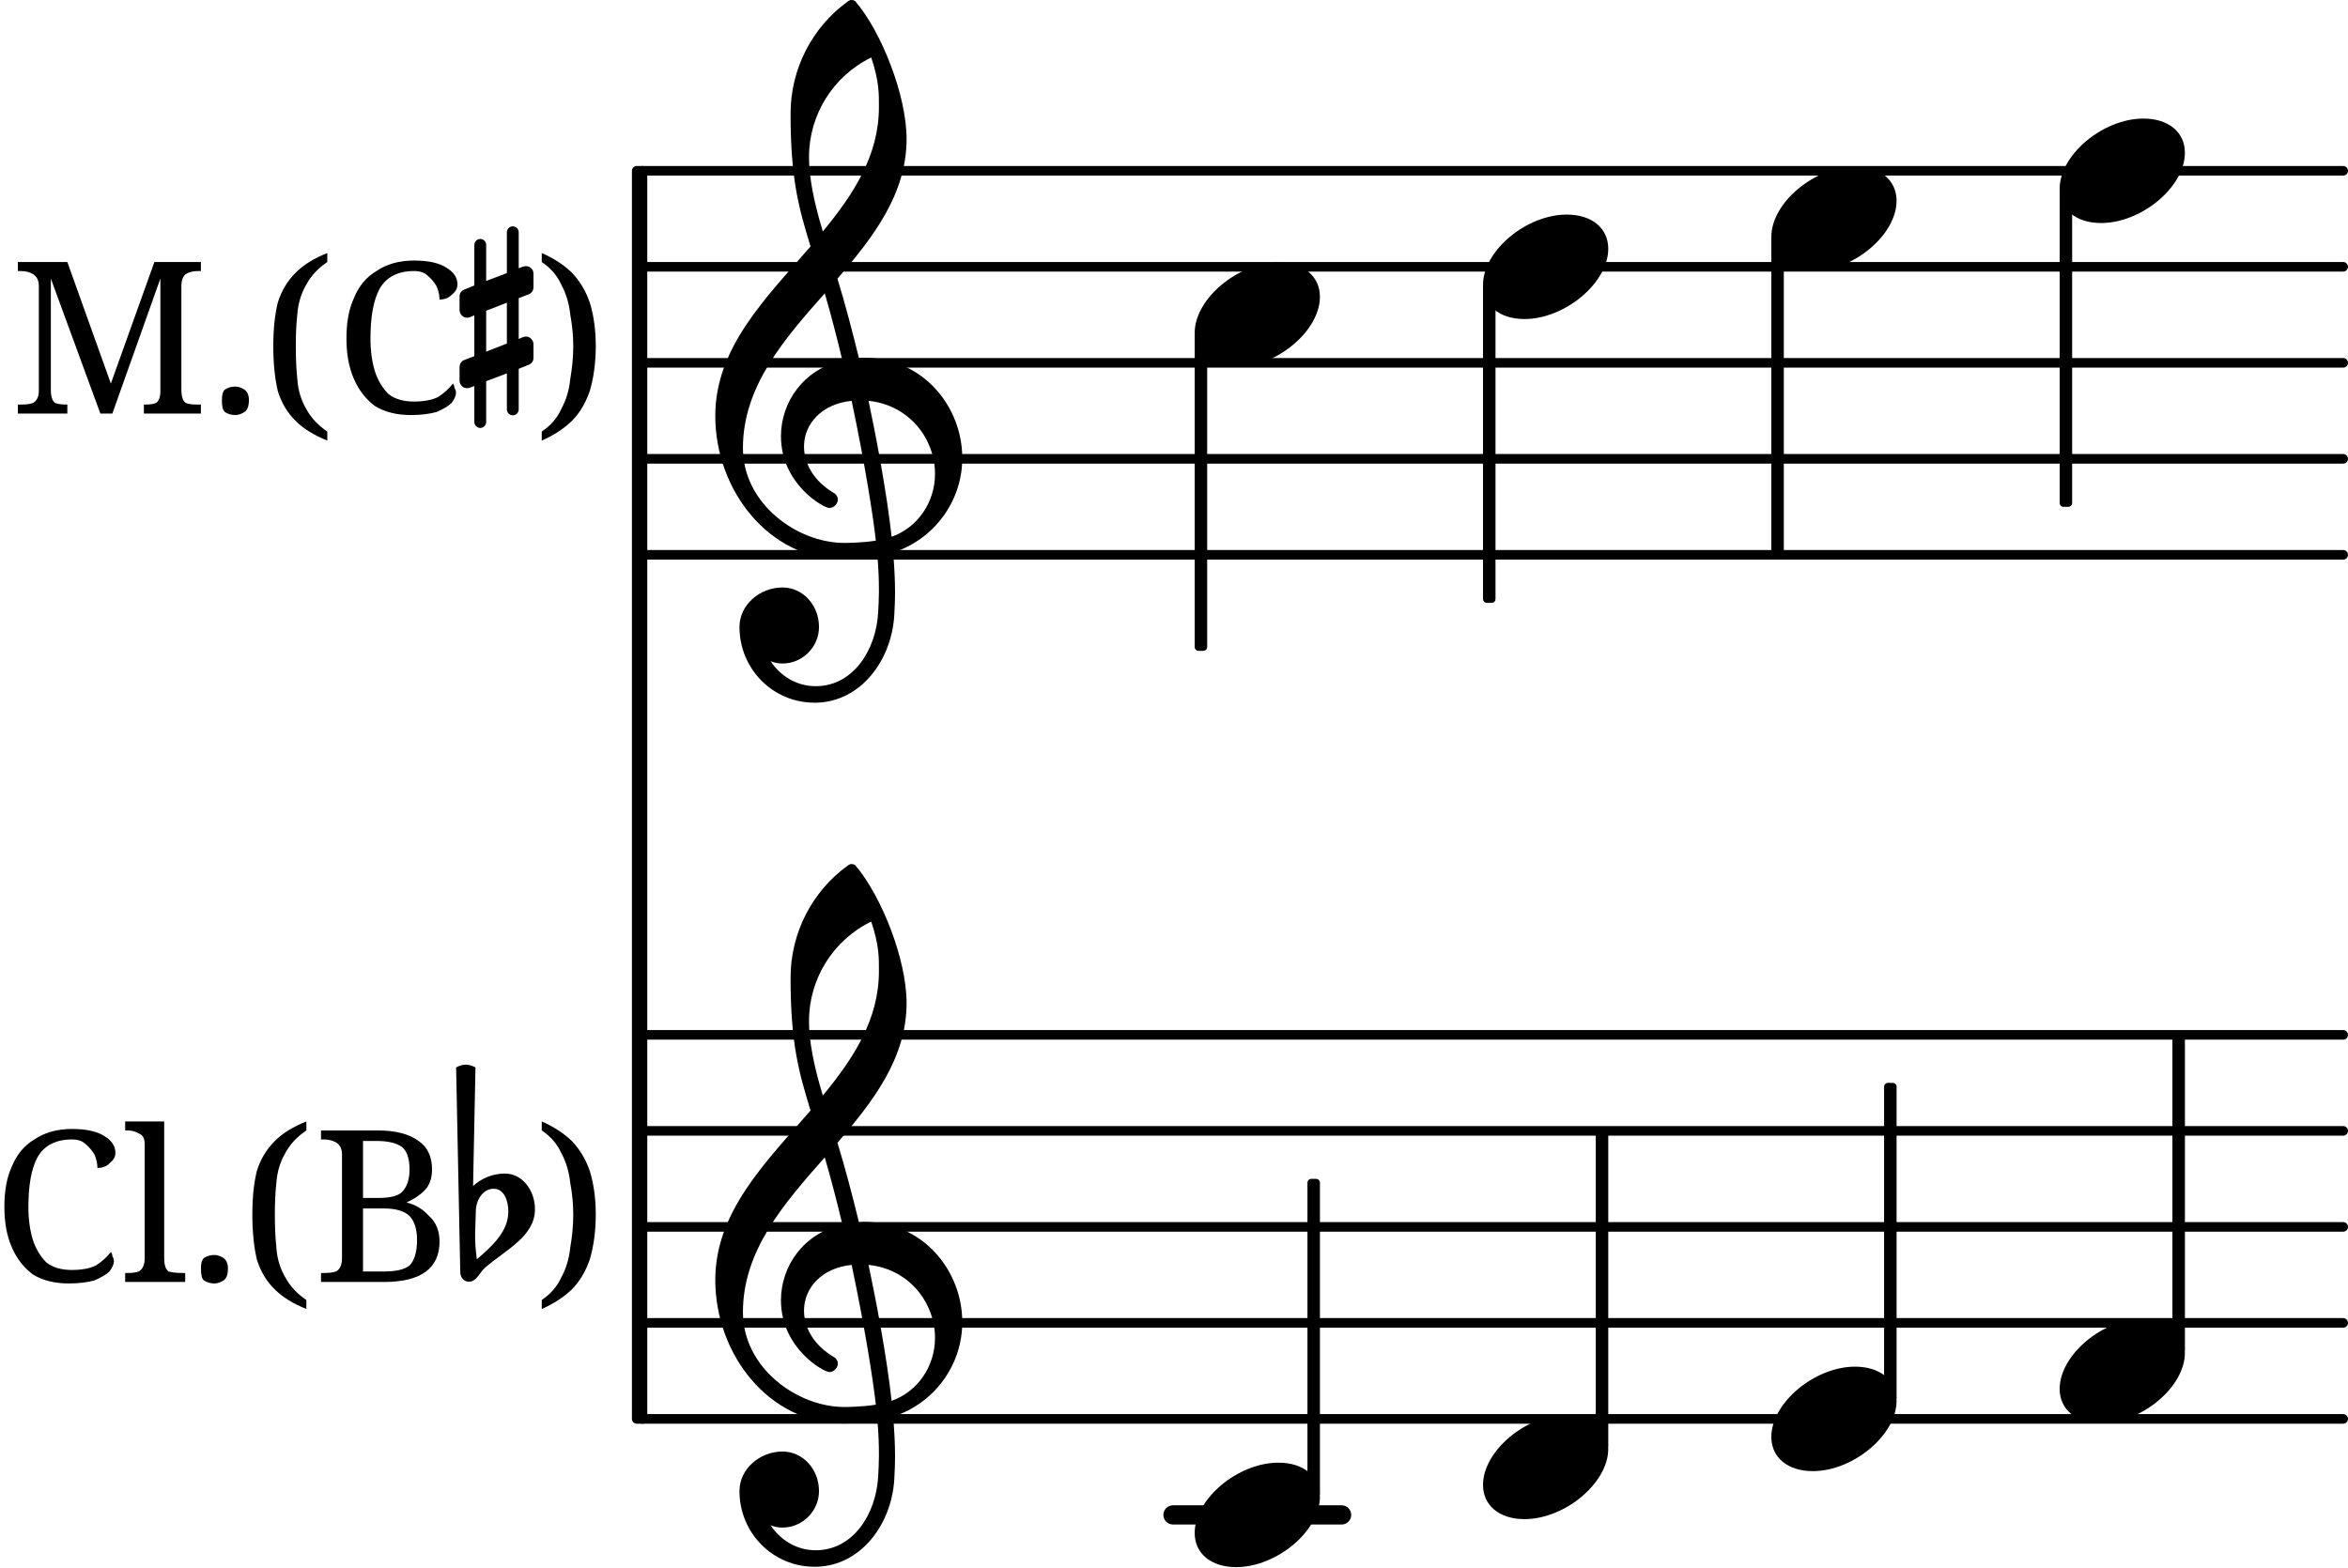
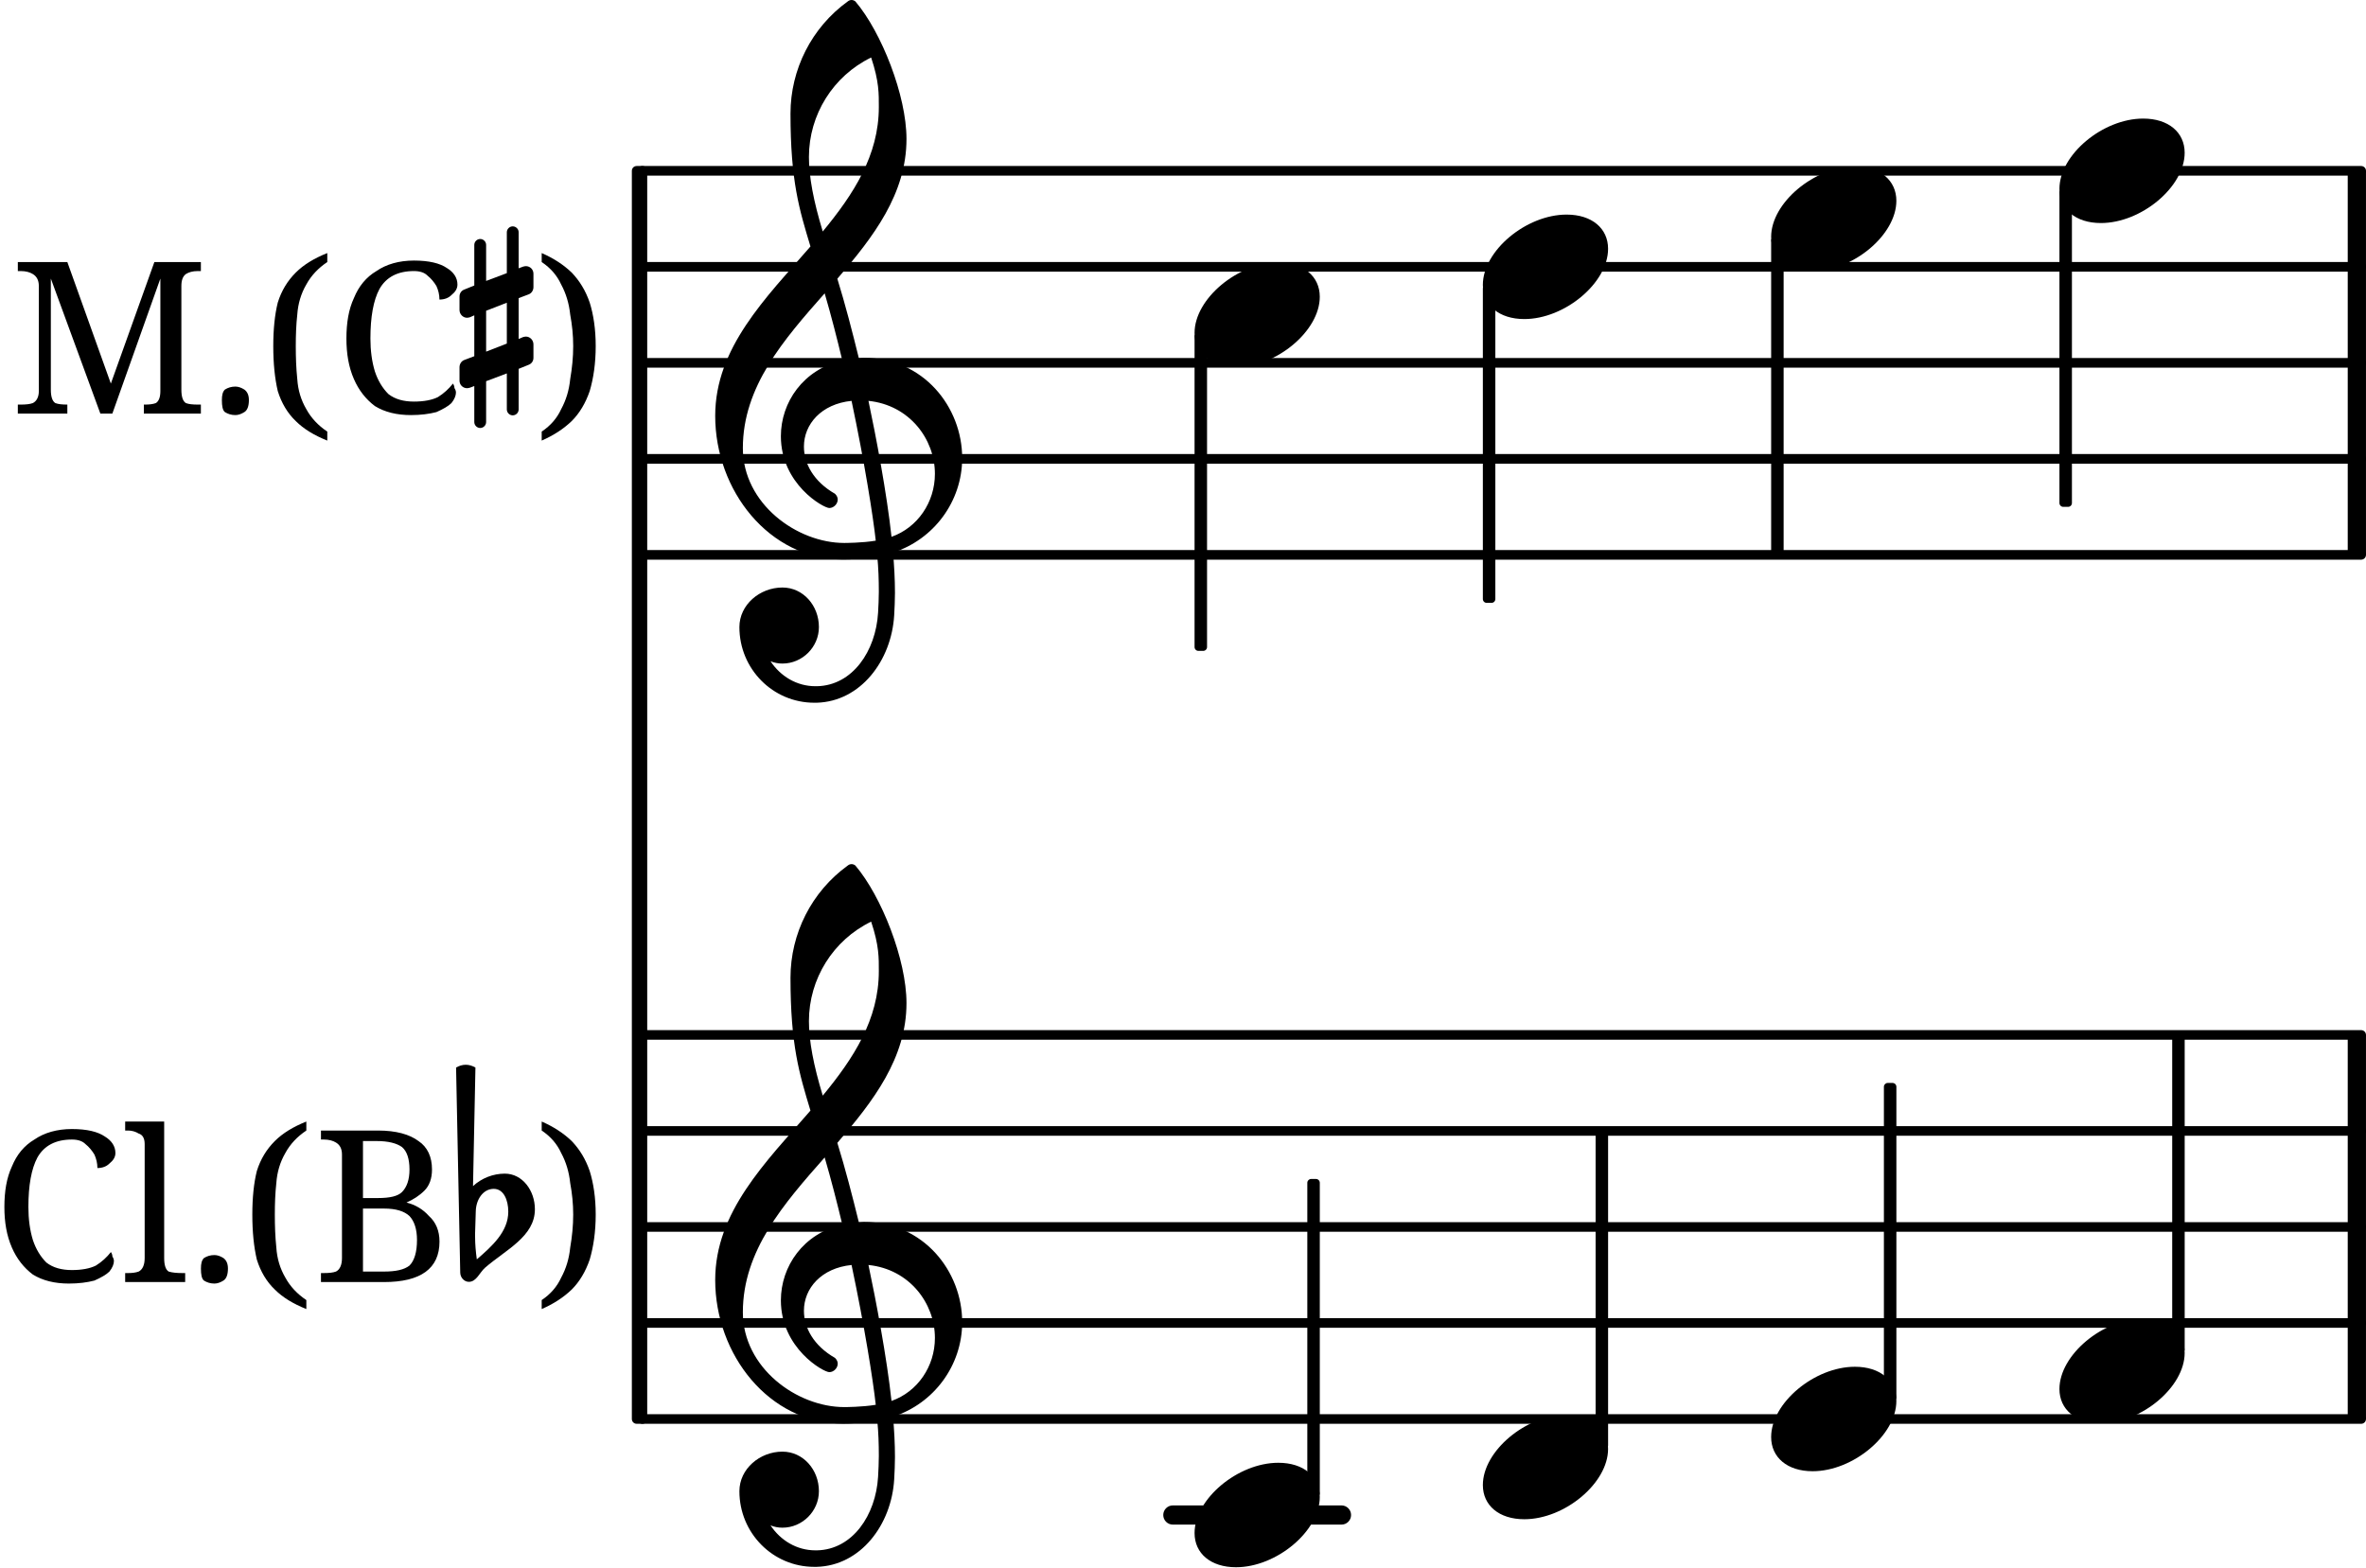
- <svg xmlns="http://www.w3.org/2000/svg" version="1.2" width="42.964mm" height="28.684mm" viewBox="0 0 24.449 16.323" id="svg156">
-   <defs id="defs160" />
+ <svg xmlns="http://www.w3.org/2000/svg" version="1.2" width="43.298mm" height="28.684mm" viewBox="0 0 24.639 16.323" id="svg164">
+   <defs id="defs168" />
  <style type="text/css" id="style2">
tspan { white-space: pre; }
</style>
  <g transform="translate(6.639908,5.779)" id="g6">
-     <line stroke-linejoin="round" stroke-linecap="round" stroke-width="0.1" stroke="currentColor" x1="0.05" y1="0" x2="17.759" y2="0" id="line4" />
+     <line stroke-linejoin="round" stroke-linecap="round" stroke-width="0.1" stroke="currentColor" x1="0.05" y1="0" x2="17.949" y2="0" id="line4" />
  </g>
  <g transform="translate(6.639908,4.779)" id="g10">
-     <line stroke-linejoin="round" stroke-linecap="round" stroke-width="0.1" stroke="currentColor" x1="0.05" y1="0" x2="17.759" y2="0" id="line8" />
+     <line stroke-linejoin="round" stroke-linecap="round" stroke-width="0.1" stroke="currentColor" x1="0.05" y1="0" x2="17.949" y2="0" id="line8" />
  </g>
  <g transform="translate(6.639908,3.779)" id="g14">
-     <line stroke-linejoin="round" stroke-linecap="round" stroke-width="0.1" stroke="currentColor" x1="0.05" y1="0" x2="17.759" y2="0" id="line12" />
+     <line stroke-linejoin="round" stroke-linecap="round" stroke-width="0.1" stroke="currentColor" x1="0.05" y1="0" x2="17.949" y2="0" id="line12" />
  </g>
  <g transform="translate(6.639908,2.779)" id="g18">
-     <line stroke-linejoin="round" stroke-linecap="round" stroke-width="0.1" stroke="currentColor" x1="0.05" y1="0" x2="17.759" y2="0" id="line16" />
+     <line stroke-linejoin="round" stroke-linecap="round" stroke-width="0.1" stroke="currentColor" x1="0.05" y1="0" x2="17.949" y2="0" id="line16" />
  </g>
  <g transform="translate(6.639908,1.779)" id="g22">
-     <line stroke-linejoin="round" stroke-linecap="round" stroke-width="0.1" stroke="currentColor" x1="0.05" y1="0" x2="17.759" y2="0" id="line20" />
+     <line stroke-linejoin="round" stroke-linecap="round" stroke-width="0.1" stroke="currentColor" x1="0.05" y1="0" x2="17.949" y2="0" id="line20" />
  </g>
-   <g transform="translate(6.639908,14.779)" id="g26">
-     <line stroke-linejoin="round" stroke-linecap="round" stroke-width="0.1" stroke="currentColor" x1="0.05" y1="0" x2="17.759" y2="0" id="line24" />
+   <g transform="translate(24.44891,12.779)" id="g26">
+     <rect x="0" y="-2" width="0.19" height="4" ry="0" fill="currentColor" id="rect24" />
  </g>
-   <g transform="translate(6.639908,13.779)" id="g30">
-     <line stroke-linejoin="round" stroke-linecap="round" stroke-width="0.1" stroke="currentColor" x1="0.05" y1="0" x2="17.759" y2="0" id="line28" />
+   <g transform="translate(24.44891,3.779)" id="g30">
+     <rect x="0" y="-2" width="0.19" height="4" ry="0" fill="currentColor" id="rect28" />
  </g>
-   <g transform="translate(6.639908,12.779)" id="g34">
-     <line stroke-linejoin="round" stroke-linecap="round" stroke-width="0.1" stroke="currentColor" x1="0.05" y1="0" x2="17.759" y2="0" id="line32" />
+   <g transform="translate(6.639908,15.779)" id="g34">
+     <rect x="5.474" y="-0.1" width="1.956" height="0.2" ry="0.1" fill="currentColor" id="rect32" />
  </g>
-   <g transform="translate(6.639908,11.779)" id="g38">
-     <line stroke-linejoin="round" stroke-linecap="round" stroke-width="0.1" stroke="currentColor" x1="0.05" y1="0" x2="17.759" y2="0" id="line36" />
+   <g transform="translate(6.639908,14.779)" id="g38">
+     <line stroke-linejoin="round" stroke-linecap="round" stroke-width="0.1" stroke="currentColor" x1="0.05" y1="0" x2="17.949" y2="0" id="line36" />
  </g>
-   <g transform="translate(6.639908,10.779)" id="g42">
-     <line stroke-linejoin="round" stroke-linecap="round" stroke-width="0.1" stroke="currentColor" x1="0.05" y1="0" x2="17.759" y2="0" id="line40" />
+   <g transform="translate(6.639908,13.779)" id="g42">
+     <line stroke-linejoin="round" stroke-linecap="round" stroke-width="0.1" stroke="currentColor" x1="0.05" y1="0" x2="17.949" y2="0" id="line40" />
  </g>
-   <g transform="translate(6.639908,15.779)" id="g46">
-     <rect x="5.474" y="-0.1" width="1.956" height="0.2" ry="0.1" fill="currentColor" id="rect44" />
+   <g transform="translate(6.639908,12.779)" id="g46">
+     <line stroke-linejoin="round" stroke-linecap="round" stroke-width="0.1" stroke="currentColor" x1="0.05" y1="0" x2="17.949" y2="0" id="line44" />
  </g>
-   <g transform="translate(0.1074078,4.3075)" id="g52">
-     <text font-family="serif" font-size="2.2px" text-anchor="start" fill="currentColor" id="text50">
-       <tspan id="tspan48">M.(C</tspan>
+   <g transform="translate(6.639908,11.779)" id="g50">
+     <line stroke-linejoin="round" stroke-linecap="round" stroke-width="0.1" stroke="currentColor" x1="0.05" y1="0" x2="17.949" y2="0" id="line48" />
+   </g>
+   <g transform="translate(6.639908,10.779)" id="g54">
+     <line stroke-linejoin="round" stroke-linecap="round" stroke-width="0.1" stroke="currentColor" x1="0.05" y1="0" x2="17.949" y2="0" id="line52" />
+   </g>
+   <g transform="translate(-0.07949219,13.3528)" id="g60">
+     <text font-family="serif" font-size="2.2px" text-anchor="start" fill="currentColor" id="text58">
+       <tspan id="tspan56">Cl.(B</tspan>
    </text>
  </g>
-   <g transform="translate(4.785108,3.4075)" id="g56">
-     <path transform="scale(0.0028,-0.0028)" d="m 0,114 c 0,12 7,22 18,26 l 37,15 v 151 c 0,12 10,22 22,22 12,0 22,-10 22,-22 V 172 l 77,29 v 152 c 0,12 10,22 22,22 12,0 22,-10 22,-22 V 219 l 16,6 c 3,1 8,2 11,2 15,0 28,-12 28,-28 v -50 c 0,-12 -7,-23 -18,-27 L 220,108 V -44 l 16,7 c 3,1 8,2 11,2 15,0 28,-13 28,-29 v -50 c 0,-12 -7,-22 -18,-26 l -37,-15 v -151 c 0,-12 -10,-22 -22,-22 -12,0 -22,10 -22,22 v 134 l -77,-29 v -152 c 0,-12 -10,-22 -22,-22 -12,0 -22,10 -22,22 v 134 l -16,-6 c -3,-1 -8,-2 -11,-2 -15,0 -28,12 -28,28 v 50 c 0,12 7,23 18,27 l 37,14 V 44 L 39,37 C 36,36 31,35 28,35 13,35 0,48 0,64 Z M 176,91 99,61 V -91 l 77,30 z" fill="currentColor" id="path54" />
+   <g transform="translate(4.850208,12.7528)" id="g64">
+     <path transform="scale(0.0036,-0.0036)" d="m 29,39 -2,-64 v -11 c 0,-22 2,-43 5,-65 44,38 91,80 91,138 0,33 -13,66 -42,66 C 50,103 30,72 29,39 Z m -57,415 c 9,5 18,8 28,8 10,0 19,-3 28,-8 L 21,111 c 25,23 58,36 92,36 51,0 87,-49 87,-103 0,-79 -84,-117 -144,-169 -16,-14 -25,-41 -47,-41 -14,0 -25,13 -25,27 z" fill="currentColor" id="path62" />
  </g>
-   <g transform="translate(5.562908,4.3075)" id="g62">
-     <text font-family="serif" font-size="2.2px" text-anchor="start" fill="currentColor" id="text60">
-       <tspan id="tspan58">)</tspan>
+   <g transform="translate(5.562908,13.3528)" id="g70">
+     <text font-family="serif" font-size="2.2px" text-anchor="start" fill="currentColor" id="text68">
+       <tspan id="tspan66">)</tspan>
    </text>
  </g>
-   <g transform="translate(-0.07949219,13.3528)" id="g68">
-     <text font-family="serif" font-size="2.2px" text-anchor="start" fill="currentColor" id="text66">
-       <tspan id="tspan64">Cl.(B</tspan>
+   <g transform="translate(6.579908,8.279)" id="g74">
+     <rect x="0" y="-6.55" width="0.16" height="13.1" ry="0.05" fill="currentColor" id="rect72" />
+   </g>
+   <g transform="translate(12.43991,3.279)" id="g78">
+     <path transform="scale(0.004,-0.004)" d="m 218,136 c 66,0 108,-36 108,-89 0,-89 -113,-183 -218,-183 -66,0 -108,36 -108,89 0,89 113,183 218,183 z" fill="currentColor" id="path76" />
+   </g>
+   <g transform="translate(7.439908,4.779)" id="g82">
+     <path transform="scale(0.004,-0.004)" d="m 266,-635 h -6 c -108,0 -195,88 -195,197 0,58 53,103 112,103 54,0 95,-47 95,-103 0,-52 -43,-95 -95,-95 -11,0 -21,2 -31,6 26,-39 68,-65 117,-65 h 4 z m 195,432 c 68,24 113,90 113,164 0,90 -66,179 -173,190 19,-89 48,-242 60,-354 z M 74,28 c 0,-145 141,-247 264,-247 1,0 47,0 82,6 -7,64 -29,203 -63,364 -79,-8 -124,-61 -124,-119 0,-44 25,-91 81,-123 5,-5 7,-10 7,-15 0,-11 -10,-22 -22,-22 -15,0 -126,62 -126,187 0,88 58,174 160,197 -14,58 -29,117 -46,175 C 180,310 74,188 74,28 Z m 176,525 c -29,96 -52,170 -52,346 0,115 55,224 149,292 6,5 14,5 20,0 68,-80 133,-245 133,-358 0,-143 -86,-255 -180,-364 21,-68 39,-138 56,-207 2,0 7,1 13,1 155,0 256,-128 256,-261 0,-113 -74,-212 -180,-246 3,-35 5,-70 5,-105 0,-19 -1,-39 -2,-58 -7,-119 -88,-225 -202,-228 l 1,43 c 93,2 153,92 159,191 1,18 2,37 2,55 0,31 -1,61 -4,92 -5,-1 -44,-8 -89,-8 C 142,-262 2,-82 2,112 2,289 133,418 250,553 Z m 178,363 c 0,34 1,66 -20,129 -99,-48 -162,-149 -162,-259 0,-52 12,-115 36,-194 80,97 146,198 146,324 z" fill="currentColor" id="path80" />
+   </g>
+   <g transform="translate(12.43991,15.779)" id="g86">
+     <path transform="scale(0.004,-0.004)" d="m 218,136 c 66,0 108,-36 108,-89 0,-89 -113,-183 -218,-183 -66,0 -108,36 -108,89 0,89 113,183 218,183 z" fill="currentColor" id="path84" />
+   </g>
+   <g transform="translate(7.439908,13.779)" id="g90">
+     <path transform="scale(0.004,-0.004)" d="m 266,-635 h -6 c -108,0 -195,88 -195,197 0,58 53,103 112,103 54,0 95,-47 95,-103 0,-52 -43,-95 -95,-95 -11,0 -21,2 -31,6 26,-39 68,-65 117,-65 h 4 z m 195,432 c 68,24 113,90 113,164 0,90 -66,179 -173,190 19,-89 48,-242 60,-354 z M 74,28 c 0,-145 141,-247 264,-247 1,0 47,0 82,6 -7,64 -29,203 -63,364 -79,-8 -124,-61 -124,-119 0,-44 25,-91 81,-123 5,-5 7,-10 7,-15 0,-11 -10,-22 -22,-22 -15,0 -126,62 -126,187 0,88 58,174 160,197 -14,58 -29,117 -46,175 C 180,310 74,188 74,28 Z m 176,525 c -29,96 -52,170 -52,346 0,115 55,224 149,292 6,5 14,5 20,0 68,-80 133,-245 133,-358 0,-143 -86,-255 -180,-364 21,-68 39,-138 56,-207 2,0 7,1 13,1 155,0 256,-128 256,-261 0,-113 -74,-212 -180,-246 3,-35 5,-70 5,-105 0,-19 -1,-39 -2,-58 -7,-119 -88,-225 -202,-228 l 1,43 c 93,2 153,92 159,191 1,18 2,37 2,55 0,31 -1,61 -4,92 -5,-1 -44,-8 -89,-8 C 142,-262 2,-82 2,112 2,289 133,418 250,553 Z m 178,363 c 0,34 1,66 -20,129 -99,-48 -162,-149 -162,-259 0,-52 12,-115 36,-194 80,97 146,198 146,324 z" fill="currentColor" id="path88" />
+   </g>
+   <g transform="translate(12.50491,3.779)" id="g94">
+     <rect x="-0.065" y="-0.314" width="0.13" height="3.314" ry="0.04" fill="currentColor" id="rect92" />
+   </g>
+   <g transform="translate(13.67911,12.779)" id="g98">
+     <rect x="-0.065" y="-0.5" width="0.13" height="3.314" ry="0.04" fill="currentColor" id="rect96" />
+   </g>
+   <g transform="translate(15.44221,2.779)" id="g102">
+     <path transform="scale(0.004,-0.004)" d="m 218,136 c 66,0 108,-36 108,-89 0,-89 -113,-183 -218,-183 -66,0 -108,36 -108,89 0,89 113,183 218,183 z" fill="currentColor" id="path100" />
+   </g>
+   <g transform="translate(15.44221,15.279)" id="g106">
+     <path transform="scale(0.004,-0.004)" d="m 218,136 c 66,0 108,-36 108,-89 0,-89 -113,-183 -218,-183 -66,0 -108,36 -108,89 0,89 113,183 218,183 z" fill="currentColor" id="path104" />
+   </g>
+   <g transform="translate(15.50721,3.779)" id="g110">
+     <rect x="-0.065" y="-0.814" width="0.13" height="3.314" ry="0.04" fill="currentColor" id="rect108" />
+   </g>
+   <g transform="translate(16.68141,12.779)" id="g114">
+     <rect x="-0.065" y="-1" width="0.13" height="3.314" ry="0.04" fill="currentColor" id="rect112" />
+   </g>
+   <g transform="translate(18.44441,2.279)" id="g118">
+     <path transform="scale(0.004,-0.004)" d="m 218,136 c 66,0 108,-36 108,-89 0,-89 -113,-183 -218,-183 -66,0 -108,36 -108,89 0,89 113,183 218,183 z" fill="currentColor" id="path116" />
+   </g>
+   <g transform="translate(18.44441,14.779)" id="g122">
+     <path transform="scale(0.004,-0.004)" d="m 218,136 c 66,0 108,-36 108,-89 0,-89 -113,-183 -218,-183 -66,0 -108,36 -108,89 0,89 113,183 218,183 z" fill="currentColor" id="path120" />
+   </g>
+   <g transform="translate(18.50941,3.779)" id="g126">
+     <rect x="-0.065" y="-1.314" width="0.13" height="3.314" ry="0.04" fill="currentColor" id="rect124" />
+   </g>
+   <g transform="translate(19.68361,12.779)" id="g130">
+     <rect x="-0.065" y="-1.5" width="0.13" height="3.314" ry="0.04" fill="currentColor" id="rect128" />
+   </g>
+   <g transform="translate(21.44671,1.779)" id="g134">
+     <path transform="scale(0.004,-0.004)" d="m 218,136 c 66,0 108,-36 108,-89 0,-89 -113,-183 -218,-183 -66,0 -108,36 -108,89 0,89 113,183 218,183 z" fill="currentColor" id="path132" />
+   </g>
+   <g transform="translate(21.44671,14.279)" id="g138">
+     <path transform="scale(0.004,-0.004)" d="m 218,136 c 66,0 108,-36 108,-89 0,-89 -113,-183 -218,-183 -66,0 -108,36 -108,89 0,89 113,183 218,183 z" fill="currentColor" id="path136" />
+   </g>
+   <g transform="translate(21.51171,3.779)" id="g142">
+     <rect x="-0.065" y="-1.814" width="0.13" height="3.314" ry="0.04" fill="currentColor" id="rect140" />
+   </g>
+   <g transform="translate(22.68591,12.779)" id="g146">
+     <rect x="-0.065" y="-2" width="0.13" height="3.314" ry="0.04" fill="currentColor" id="rect144" />
+   </g>
+   <g transform="translate(0.1074078,4.3075)" id="g152">
+     <text font-family="serif" font-size="2.2px" text-anchor="start" fill="currentColor" id="text150">
+       <tspan id="tspan148">M.(C</tspan>
    </text>
  </g>
-   <g transform="translate(4.850208,12.7528)" id="g72">
-     <path transform="scale(0.0036,-0.0036)" d="m 29,39 -2,-64 v -11 c 0,-22 2,-43 5,-65 44,38 91,80 91,138 0,33 -13,66 -42,66 C 50,103 30,72 29,39 Z m -57,415 c 9,5 18,8 28,8 10,0 19,-3 28,-8 L 21,111 c 25,23 58,36 92,36 51,0 87,-49 87,-103 0,-79 -84,-117 -144,-169 -16,-14 -25,-41 -47,-41 -14,0 -25,13 -25,27 z" fill="currentColor" id="path70" />
+   <g transform="translate(4.785108,3.4075)" id="g156">
+     <path transform="scale(0.0028,-0.0028)" d="m 0,114 c 0,12 7,22 18,26 l 37,15 v 151 c 0,12 10,22 22,22 12,0 22,-10 22,-22 V 172 l 77,29 v 152 c 0,12 10,22 22,22 12,0 22,-10 22,-22 V 219 l 16,6 c 3,1 8,2 11,2 15,0 28,-12 28,-28 v -50 c 0,-12 -7,-23 -18,-27 L 220,108 V -44 l 16,7 c 3,1 8,2 11,2 15,0 28,-13 28,-29 v -50 c 0,-12 -7,-22 -18,-26 l -37,-15 v -151 c 0,-12 -10,-22 -22,-22 -12,0 -22,10 -22,22 v 134 l -77,-29 v -152 c 0,-12 -10,-22 -22,-22 -12,0 -22,10 -22,22 v 134 l -16,-6 c -3,-1 -8,-2 -11,-2 -15,0 -28,12 -28,28 v 50 c 0,12 7,23 18,27 l 37,14 V 44 L 39,37 C 36,36 31,35 28,35 13,35 0,48 0,64 Z M 176,91 99,61 V -91 l 77,30 z" fill="currentColor" id="path154" />
  </g>
-   <g transform="translate(5.562908,13.3528)" id="g78">
-     <text font-family="serif" font-size="2.2px" text-anchor="start" fill="currentColor" id="text76">
-       <tspan id="tspan74">)</tspan>
+   <g transform="translate(5.562908,4.3075)" id="g162">
+     <text font-family="serif" font-size="2.2px" text-anchor="start" fill="currentColor" id="text160">
+       <tspan id="tspan158">)</tspan>
    </text>
  </g>
-   <g transform="translate(6.579908,8.279)" id="g82">
-     <rect x="0" y="-6.55" width="0.16" height="13.1" ry="0.05" fill="currentColor" id="rect80" />
-   </g>
-   <g transform="translate(12.43991,3.279)" id="g86">
-     <path transform="scale(0.004,-0.004)" d="m 218,136 c 66,0 108,-36 108,-89 0,-89 -113,-183 -218,-183 -66,0 -108,36 -108,89 0,89 113,183 218,183 z" fill="currentColor" id="path84" />
-   </g>
-   <g transform="translate(7.439908,4.779)" id="g90">
-     <path transform="scale(0.004,-0.004)" d="m 266,-635 h -6 c -108,0 -195,88 -195,197 0,58 53,103 112,103 54,0 95,-47 95,-103 0,-52 -43,-95 -95,-95 -11,0 -21,2 -31,6 26,-39 68,-65 117,-65 h 4 z m 195,432 c 68,24 113,90 113,164 0,90 -66,179 -173,190 19,-89 48,-242 60,-354 z M 74,28 c 0,-145 141,-247 264,-247 1,0 47,0 82,6 -7,64 -29,203 -63,364 -79,-8 -124,-61 -124,-119 0,-44 25,-91 81,-123 5,-5 7,-10 7,-15 0,-11 -10,-22 -22,-22 -15,0 -126,62 -126,187 0,88 58,174 160,197 -14,58 -29,117 -46,175 C 180,310 74,188 74,28 Z m 176,525 c -29,96 -52,170 -52,346 0,115 55,224 149,292 6,5 14,5 20,0 68,-80 133,-245 133,-358 0,-143 -86,-255 -180,-364 21,-68 39,-138 56,-207 2,0 7,1 13,1 155,0 256,-128 256,-261 0,-113 -74,-212 -180,-246 3,-35 5,-70 5,-105 0,-19 -1,-39 -2,-58 -7,-119 -88,-225 -202,-228 l 1,43 c 93,2 153,92 159,191 1,18 2,37 2,55 0,31 -1,61 -4,92 -5,-1 -44,-8 -89,-8 C 142,-262 2,-82 2,112 2,289 133,418 250,553 Z m 178,363 c 0,34 1,66 -20,129 -99,-48 -162,-149 -162,-259 0,-52 12,-115 36,-194 80,97 146,198 146,324 z" fill="currentColor" id="path88" />
-   </g>
-   <g transform="translate(12.43991,15.779)" id="g94">
-     <path transform="scale(0.004,-0.004)" d="m 218,136 c 66,0 108,-36 108,-89 0,-89 -113,-183 -218,-183 -66,0 -108,36 -108,89 0,89 113,183 218,183 z" fill="currentColor" id="path92" />
-   </g>
-   <g transform="translate(7.439908,13.779)" id="g98">
-     <path transform="scale(0.004,-0.004)" d="m 266,-635 h -6 c -108,0 -195,88 -195,197 0,58 53,103 112,103 54,0 95,-47 95,-103 0,-52 -43,-95 -95,-95 -11,0 -21,2 -31,6 26,-39 68,-65 117,-65 h 4 z m 195,432 c 68,24 113,90 113,164 0,90 -66,179 -173,190 19,-89 48,-242 60,-354 z M 74,28 c 0,-145 141,-247 264,-247 1,0 47,0 82,6 -7,64 -29,203 -63,364 -79,-8 -124,-61 -124,-119 0,-44 25,-91 81,-123 5,-5 7,-10 7,-15 0,-11 -10,-22 -22,-22 -15,0 -126,62 -126,187 0,88 58,174 160,197 -14,58 -29,117 -46,175 C 180,310 74,188 74,28 Z m 176,525 c -29,96 -52,170 -52,346 0,115 55,224 149,292 6,5 14,5 20,0 68,-80 133,-245 133,-358 0,-143 -86,-255 -180,-364 21,-68 39,-138 56,-207 2,0 7,1 13,1 155,0 256,-128 256,-261 0,-113 -74,-212 -180,-246 3,-35 5,-70 5,-105 0,-19 -1,-39 -2,-58 -7,-119 -88,-225 -202,-228 l 1,43 c 93,2 153,92 159,191 1,18 2,37 2,55 0,31 -1,61 -4,92 -5,-1 -44,-8 -89,-8 C 142,-262 2,-82 2,112 2,289 133,418 250,553 Z m 178,363 c 0,34 1,66 -20,129 -99,-48 -162,-149 -162,-259 0,-52 12,-115 36,-194 80,97 146,198 146,324 z" fill="currentColor" id="path96" />
-   </g>
-   <g transform="translate(12.50491,3.779)" id="g102">
-     <rect x="-0.065" y="-0.314" width="0.13" height="3.314" ry="0.04" fill="currentColor" id="rect100" />
-   </g>
-   <g transform="translate(13.67911,12.779)" id="g106">
-     <rect x="-0.065" y="-0.5" width="0.13" height="3.314" ry="0.04" fill="currentColor" id="rect104" />
-   </g>
-   <g transform="translate(15.44221,2.779)" id="g110">
-     <path transform="scale(0.004,-0.004)" d="m 218,136 c 66,0 108,-36 108,-89 0,-89 -113,-183 -218,-183 -66,0 -108,36 -108,89 0,89 113,183 218,183 z" fill="currentColor" id="path108" />
-   </g>
-   <g transform="translate(15.44221,15.279)" id="g114">
-     <path transform="scale(0.004,-0.004)" d="m 218,136 c 66,0 108,-36 108,-89 0,-89 -113,-183 -218,-183 -66,0 -108,36 -108,89 0,89 113,183 218,183 z" fill="currentColor" id="path112" />
-   </g>
-   <g transform="translate(15.50721,3.779)" id="g118">
-     <rect x="-0.065" y="-0.814" width="0.13" height="3.314" ry="0.04" fill="currentColor" id="rect116" />
-   </g>
-   <g transform="translate(16.68141,12.779)" id="g122">
-     <rect x="-0.065" y="-1" width="0.13" height="3.314" ry="0.04" fill="currentColor" id="rect120" />
-   </g>
-   <g transform="translate(18.44441,2.279)" id="g126">
-     <path transform="scale(0.004,-0.004)" d="m 218,136 c 66,0 108,-36 108,-89 0,-89 -113,-183 -218,-183 -66,0 -108,36 -108,89 0,89 113,183 218,183 z" fill="currentColor" id="path124" />
-   </g>
-   <g transform="translate(18.44441,14.779)" id="g130">
-     <path transform="scale(0.004,-0.004)" d="m 218,136 c 66,0 108,-36 108,-89 0,-89 -113,-183 -218,-183 -66,0 -108,36 -108,89 0,89 113,183 218,183 z" fill="currentColor" id="path128" />
-   </g>
-   <g transform="translate(18.50941,3.779)" id="g134">
-     <rect x="-0.065" y="-1.314" width="0.13" height="3.314" ry="0.04" fill="currentColor" id="rect132" />
-   </g>
-   <g transform="translate(19.68361,12.779)" id="g138">
-     <rect x="-0.065" y="-1.5" width="0.13" height="3.314" ry="0.04" fill="currentColor" id="rect136" />
-   </g>
-   <g transform="translate(21.44671,1.779)" id="g142">
-     <path transform="scale(0.004,-0.004)" d="m 218,136 c 66,0 108,-36 108,-89 0,-89 -113,-183 -218,-183 -66,0 -108,36 -108,89 0,89 113,183 218,183 z" fill="currentColor" id="path140" />
-   </g>
-   <g transform="translate(21.44671,14.279)" id="g146">
-     <path transform="scale(0.004,-0.004)" d="m 218,136 c 66,0 108,-36 108,-89 0,-89 -113,-183 -218,-183 -66,0 -108,36 -108,89 0,89 113,183 218,183 z" fill="currentColor" id="path144" />
-   </g>
-   <g transform="translate(21.51171,3.779)" id="g150">
-     <rect x="-0.065" y="-1.814" width="0.13" height="3.314" ry="0.04" fill="currentColor" id="rect148" />
-   </g>
-   <g transform="translate(22.68591,12.779)" id="g154">
-     <rect x="-0.065" y="-2" width="0.13" height="3.314" ry="0.04" fill="currentColor" id="rect152" />
-   </g>
</svg>
